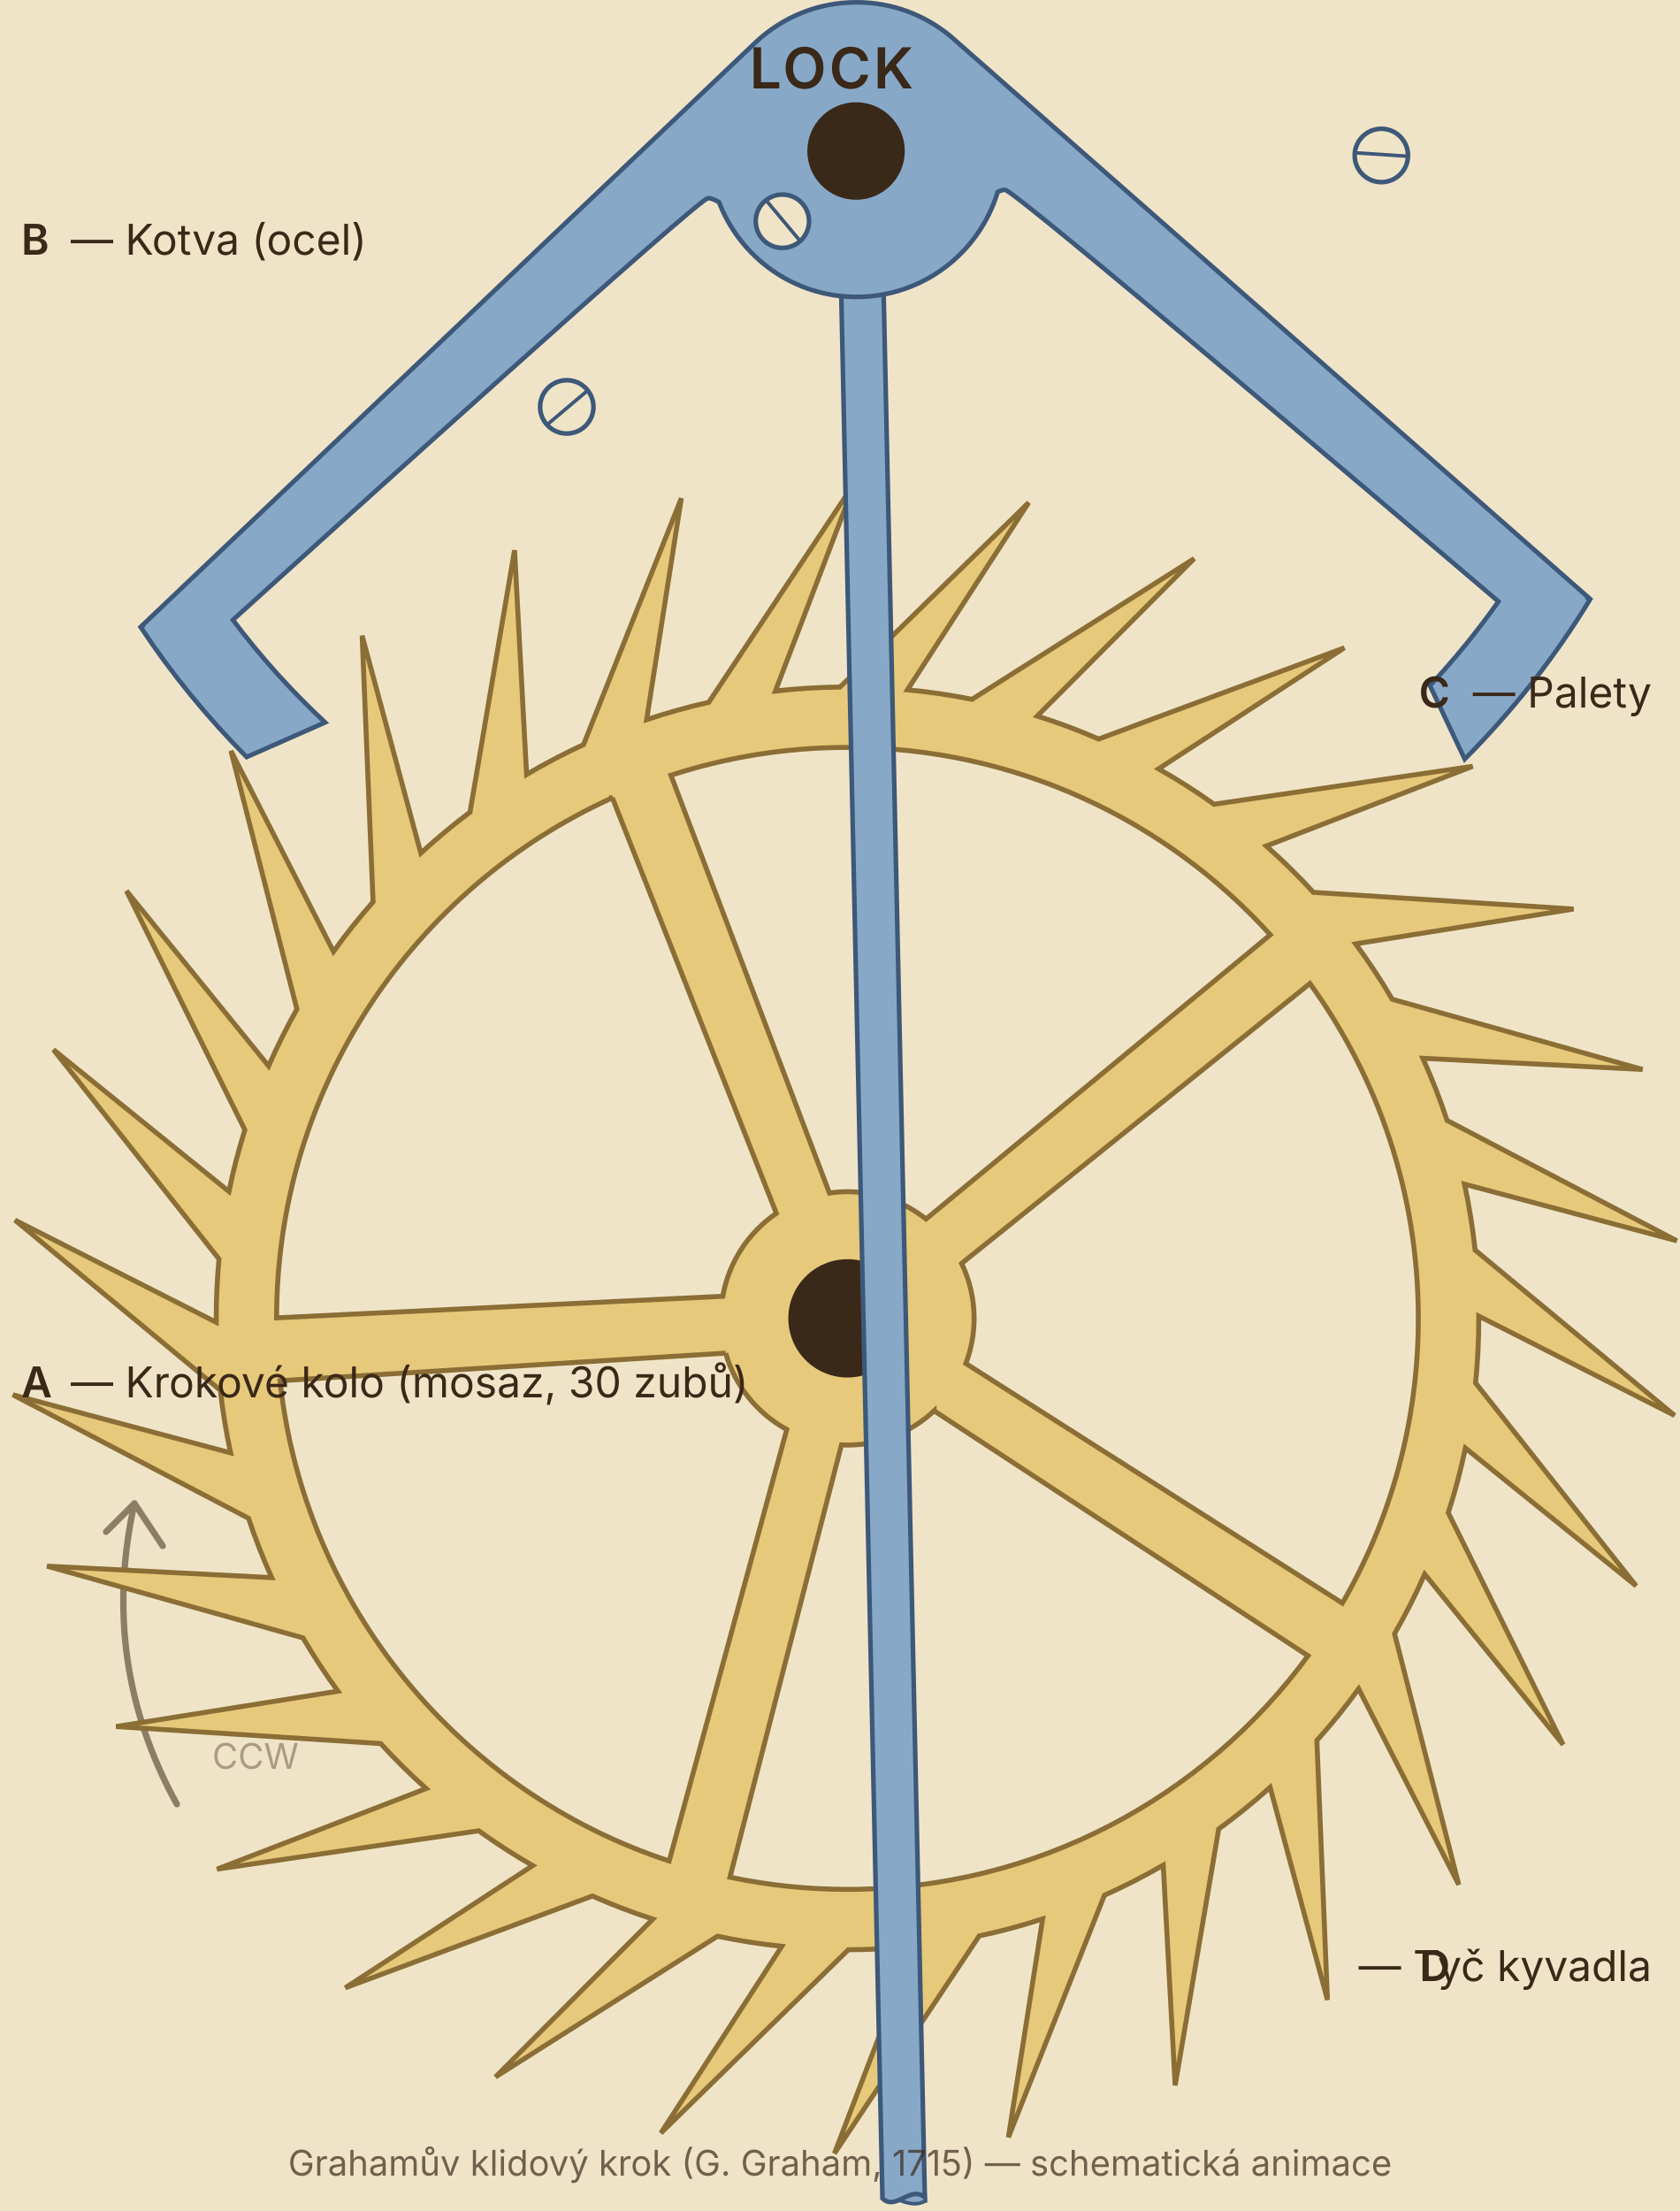
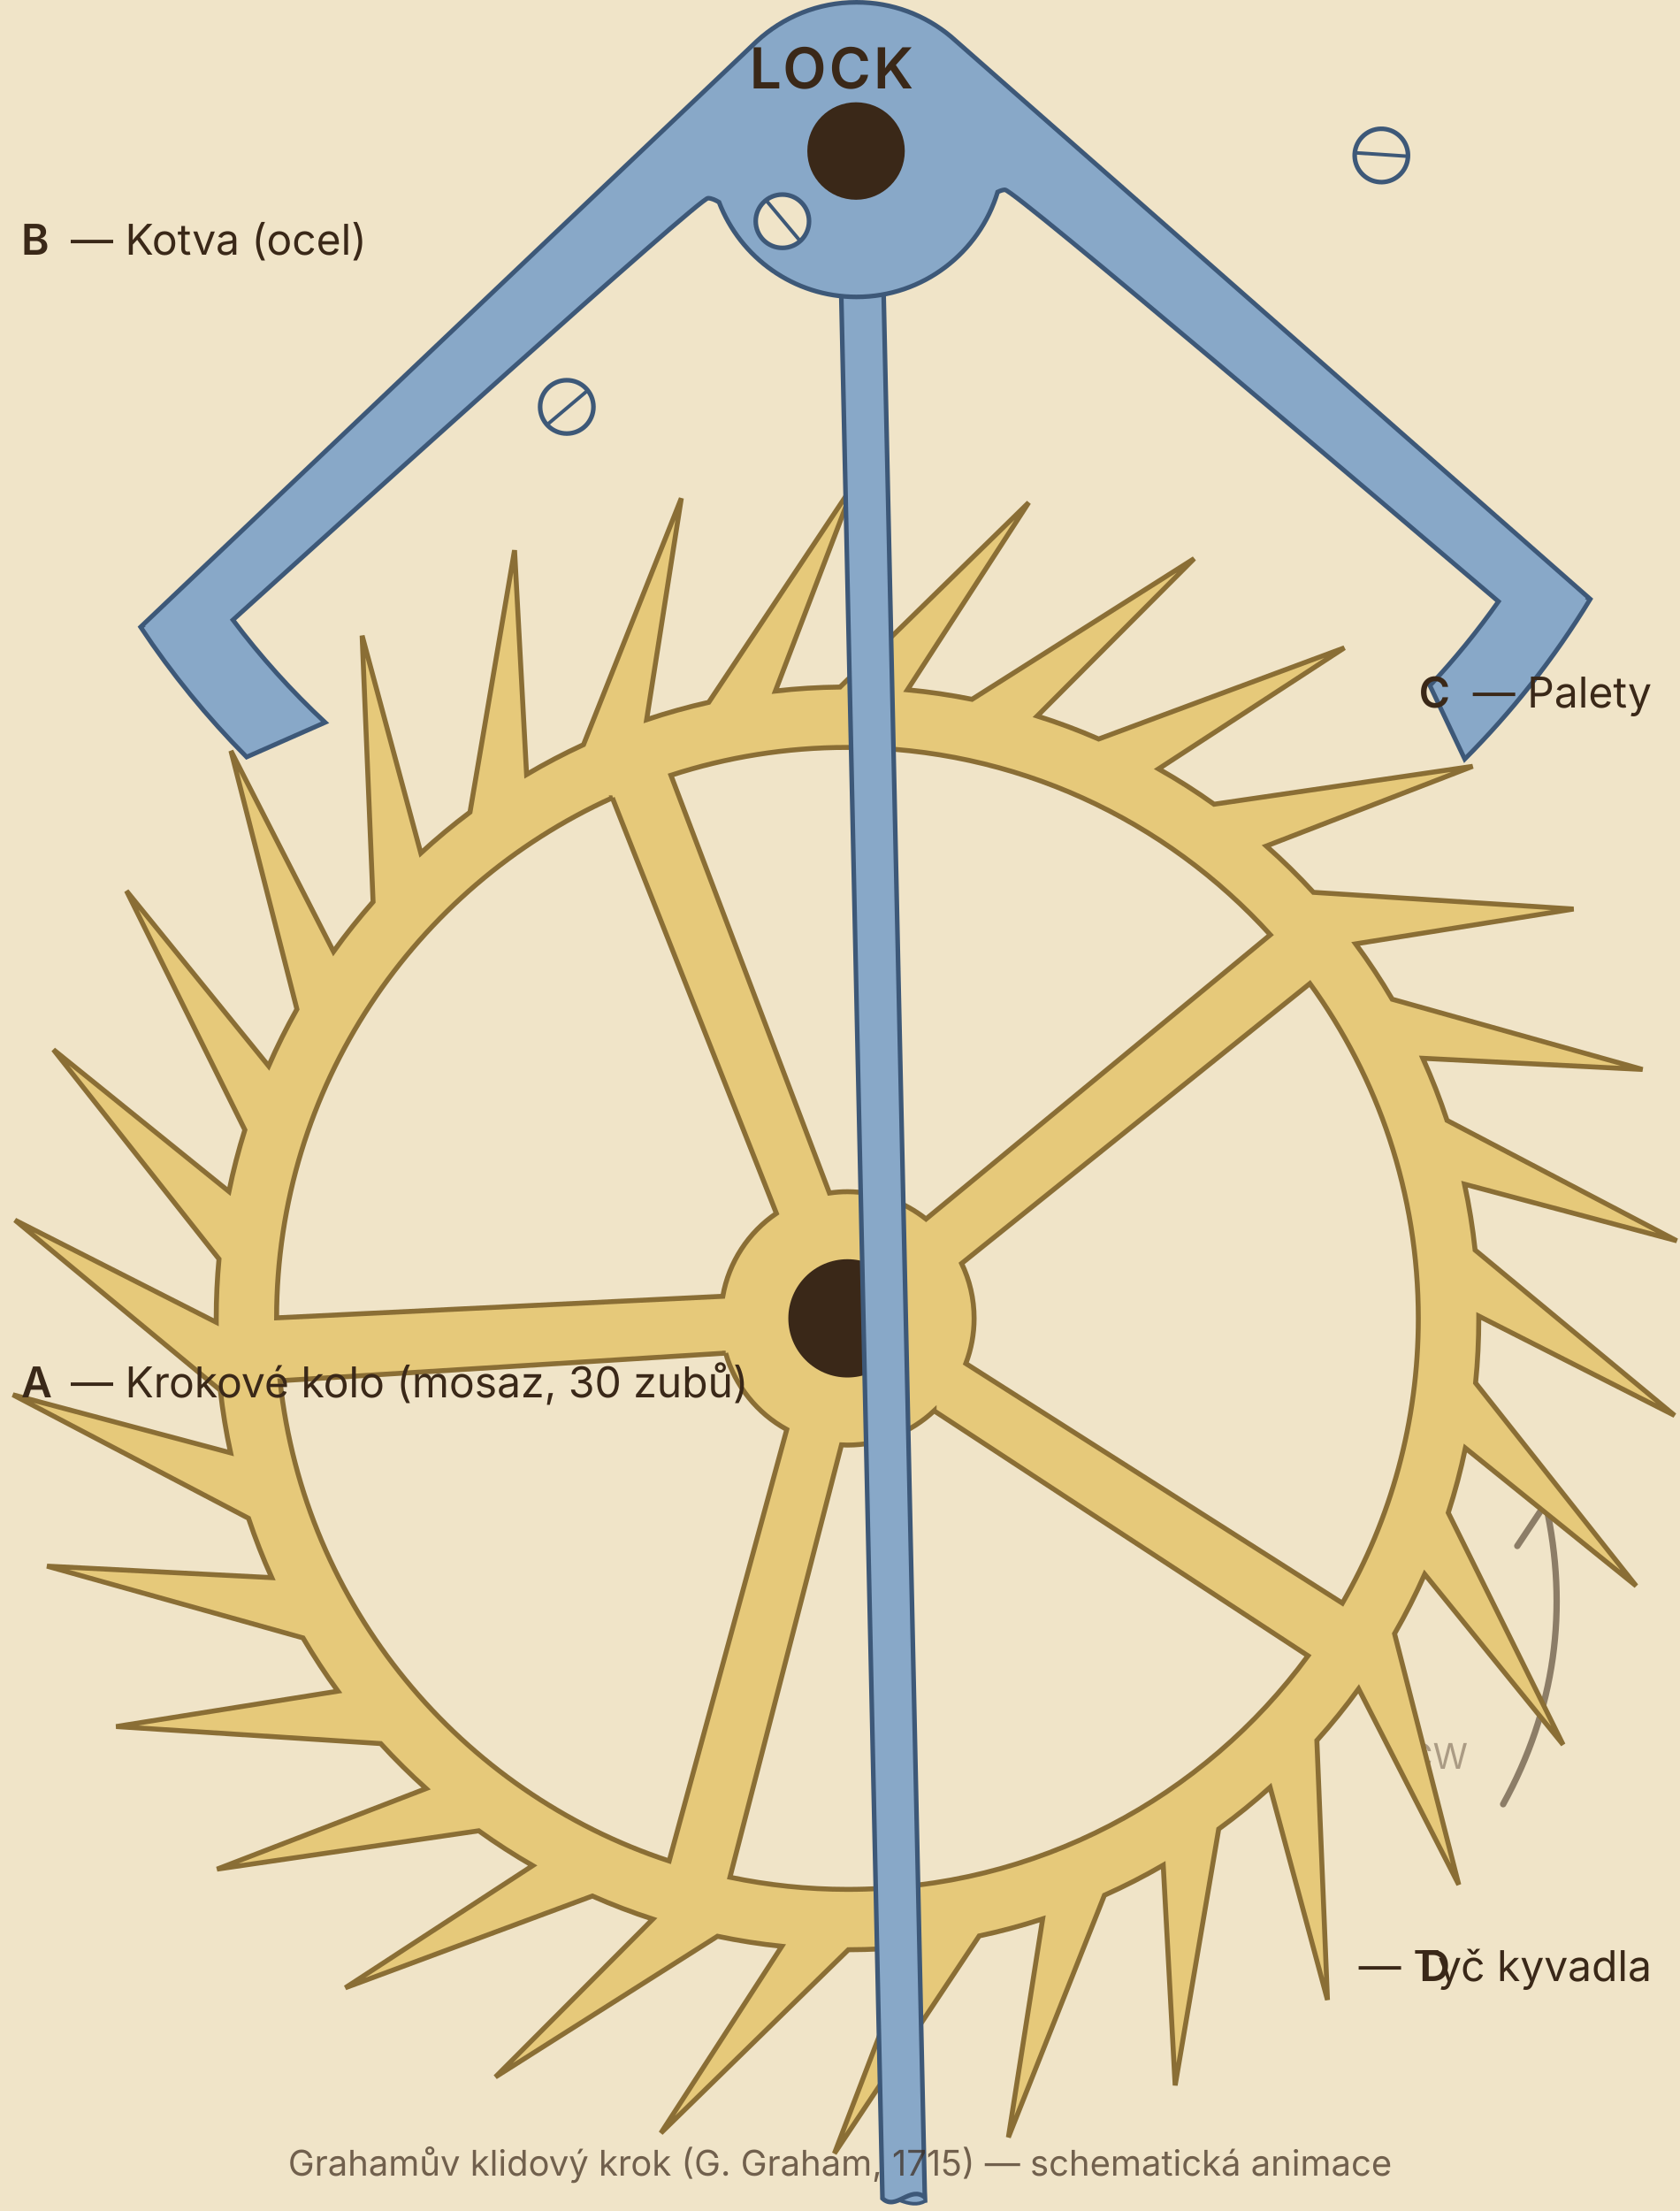
<svg xmlns="http://www.w3.org/2000/svg" viewBox="0 0 475 625" role="img" aria-labelledby="title desc">
  <style>
    .krok-popisek {
      font: 12px/1.3 'Inter', 'Helvetica Neue', 'Arial', sans-serif;
      font-weight: 400;
      fill: #3A2818;
    }
    .krok-popisek-cislo {
      font: 600 12px/1.3 'Inter', 'Helvetica Neue', 'Arial', sans-serif;
      fill: #3A2818;
    }
    .krok-popisek-mensi {
      font: 10px/1.3 'Inter', 'Helvetica Neue', 'Arial', sans-serif;
      font-weight: 400;
      fill: #3A2818;
      opacity: 0.7;
    }
    .krok-popisek-faze {
      font: 600 16px/1.3 'Inter', 'Helvetica Neue', 'Arial', sans-serif;
      letter-spacing: 0.05em;
    }
  </style>
  <rect x="0" y="0" width="475" height="625" fill="#F0E4C8" />
  <g opacity="0.55" stroke="#3A2818" stroke-width="1.8" fill="none" stroke-linecap="round">
-     <path d="M 50 510 Q 28 470 38 425" />
-     <path d="M 38 425 L 30 433 M 38 425 L 46 437" />
-     <text x="60" y="500" class="krok-popisek-mensi" stroke="none" fill="#3A2818" opacity="1">CCW</text>
+     <path d="M 425 510 Q 447 470 437 425" />
+     <path d="M 437 425 L 445 433 M 437 425 L 429 437" />
+     <text x="415" y="500" class="krok-popisek-mensi" stroke="none" fill="#3A2818" opacity="1" text-anchor="end">CW</text>
  </g>
  <g>
-     <animateTransform attributeName="transform" type="rotate" values="0 239.5 372.6;               0 239.5 372.6;               -10 239.5 372.6;               -12 239.5 372.6;               -12 239.5 372.6;               -22 239.5 372.6;               -24 239.5 372.6;               -24 239.5 372.6" keyTimes="0; 0.22; 0.245; 0.255; 0.72; 0.745; 0.755; 1" calcMode="linear" dur="2s" begin="0s" repeatCount="indefinite" accumulate="sum" />
+     <animateTransform attributeName="transform" type="rotate" values="0 239.5 372.6;               0 239.5 372.6;               10 239.5 372.6;               12 239.5 372.6;               12 239.5 372.6;               22 239.5 372.6;               24 239.5 372.6;               24 239.5 372.6" keyTimes="0; 0.22; 0.245; 0.255; 0.72; 0.745; 0.755; 1" calcMode="linear" dur="2s" begin="0s" repeatCount="indefinite" accumulate="sum" />
    <path d="m 241.795,136.275 -41.406,62.25 c -5.977,1.34 -11.829,2.983 -17.562,4.906 l 9.812,-62.594 -27.656,69.656 c -5.519,2.545 -10.896,5.363 -16.094,8.438 L 145.482,155.525 132.888,229.588 c -4.838,3.615 -9.465,7.486 -13.906,11.562 l -16.594,-61.469 3.094,75.25 c -3.951,4.498 -7.699,9.181 -11.188,14.062 l -29,-56.75 18.656,73.031 c -2.926,5.202 -5.597,10.555 -8,16.062 l -40.188,-49.5 33.469,67.562 c -1.777,5.689 -3.293,11.488 -4.5,17.406 L 15.107,296.712 61.92,355.9 c -0.515,5.527 -0.781,11.12 -0.781,16.781 0,0.367 -0.002,0.728 0,1.094 L 4.232,344.9 l 58.062,48.094 c 0.679,5.988 1.65,11.894 2.906,17.688 L 3.638,394.275 l 66.625,34.906 c 1.912,5.735 4.101,11.322 6.562,16.781 l -63.531,-3.25 72.375,20.281 c 3.054,5.195 6.328,10.221 9.875,15.062 l -62.719,10 74.812,4.812 c 4.057,4.452 8.36,8.697 12.844,12.719 l -59.125,22.781 74,-10.844 c 4.901,3.533 9.995,6.812 15.25,9.844 L 97.638,561.9 167.482,535.962 c 5.558,2.461 11.255,4.638 17.094,6.531 l -44.5,44.625 62.781,-39.781 c 5.963,1.25 12.022,2.206 18.188,2.844 l -34.188,52.781 53,-51.812 c 6.227,-0.009 12.376,-0.338 18.438,-0.969 l -22.375,58.562 40.938,-61.5 c 6.103,-1.296 12.083,-2.911 17.938,-4.812 l -9.688,61.75 27.156,-68.438 c 5.707,-2.546 11.253,-5.392 16.625,-8.5 l 3.375,62.25 12.312,-72.469 c 5.049,-3.677 9.902,-7.607 14.531,-11.781 l 16.219,60.094 -3,-73.344 c 4.184,-4.65 8.13,-9.521 11.812,-14.594 l 28.312,55.375 -18.156,-70.969 c 3.132,-5.423 5.973,-11.049 8.531,-16.812 l 39.125,48.188 -32.469,-65.562 c 1.928,-5.963 3.545,-12.062 4.844,-18.281 l 48.281,38.969 -45.406,-57.375 c 0.609,-6 0.906,-12.089 0.906,-18.25 0,-0.22 8e-4,-0.436 0,-0.656 l 55.375,28.094 -56.406,-46.75 c -0.679,-6.311 -1.68,-12.528 -3,-18.625 l 60.031,16 -64.969,-34.031 c -1.978,-5.994 -4.266,-11.868 -6.844,-17.562 l 62.125,3.156 -70.781,-19.844 c -3.176,-5.411 -6.633,-10.629 -10.344,-15.656 l 61.625,-9.844 -73.562,-4.719 c -4.2,-4.592 -8.658,-8.962 -13.312,-13.094 l 58.344,-22.531 -73.125,10.719 c -5.038,-3.599 -10.279,-6.931 -15.688,-10 L 380.107,183.119 310.638,208.9 c -5.648,-2.453 -11.442,-4.632 -17.375,-6.5 l 44.375,-44.5 -62.812,39.781 c -5.987,-1.199 -12.062,-2.104 -18.25,-2.688 l 34.281,-52.938 -53.344,52.156 c -6.175,0.071 -12.272,0.442 -18.281,1.125 l 22.562,-59.062 z m -2.188,75 c 47.404,0 90.034,20.427 119.562,52.969 L 261.826,344.587 c -6.107,-4.839 -13.822,-7.719 -22.219,-7.719 -1.735,0 -3.424,0.136 -5.094,0.375 L 189.701,219.15 c 15.716,-5.104 32.489,-7.875 49.906,-7.875 z m -66.469,14.25 46.375,117.469 c -7.854,5.328 -13.447,13.722 -15.156,23.438 L 78.201,372.525 c 0.062,-65.387 38.987,-121.692 94.938,-147 z m 197.219,52.5 c 19.285,26.592 30.656,59.295 30.656,94.656 0,29.315 -7.808,56.805 -21.469,80.5 l -106.469,-67.75 c 1.512,-3.964 2.344,-8.255 2.344,-12.75 0,-5.563 -1.268,-10.834 -3.531,-15.531 l 98.469,-79.125 z m -165.188,104.469 c 2.649,9.298 8.966,17.042 17.281,21.594 l -33.25,121.969 C 130.109,506.65 86.094,454.049 79.17,390.306 l 126,-7.812 z m 58.938,16.312 105.719,69.25 c -29.373,40.033 -76.759,66.031 -130.219,66.031 -11.389,0 -22.497,-1.194 -33.219,-3.438 l 31.531,-122.219 c 0.559,0.026 1.122,0.062 1.688,0.062 9.47,0 18.096,-3.685 24.5,-9.688 z" fill="#E6C97A" stroke="#8A6E35" stroke-width="1.4" stroke-linejoin="miter" stroke-linecap="round" />
    <circle cx="239.61" cy="372.67" r="16.72" fill="#3A2818" stroke="none" />
  </g>
  <g>
    <animateTransform attributeName="transform" type="rotate" values="6 242 42.7; -6 242 42.7; 6 242 42.7" keyTimes="0; 0.5; 1" dur="2s" begin="0s" repeatCount="indefinite" calcMode="spline" keySplines="0.4 0 0.6 1; 0.4 0 0.6 1" />
    <path d="m 261.631,622.173 c -2.23,1.258 -4.48,0.844 -7.236,-0.176 l 6.887,-6.745 0.35,6.921 z" fill="#88A8C8" stroke="#3D5878" stroke-width="1" />
    <path d="m 237.478,65.912 11.984,-0.314 12.027,555.536 c -4.14,-3.455 -8.133,3.938 -11.984,0.314 L 237.478,65.912 z" fill="#88A8C8" stroke="#3D5878" stroke-width="1.3" stroke-linecap="round" stroke-linejoin="miter" />
    <path d="m 242.17,0.65 c -10.892,0 -20.798,4.186 -28.219,11.031 L 39.982,177.025 l 0.094,0.062 -0.281,0.219 c 8.776,13.22 18.825,25.485 29.938,36.688 L 91.92,204.213 C 82.416,195.352 73.686,185.667 65.857,175.244 96.521,147.473 197.666,56.025 200.17,56.025 c 0.956,0 2.06,0.494 3.125,1.125 5.989,15.65 21.119,26.781 38.875,26.781 18.825,0 34.753,-12.51 39.906,-29.656 0.709,-0.355 1.421,-0.602 2.062,-0.625 2.565,-0.092 111.437,92.461 139.531,116.375 -5.985,8.478 -12.464,16.403 -19.375,23.781 l 9.844,20.781 c 13.275,-13.323 25.214,-28.391 35.438,-45.156 l -0.312,-0.188 0.125,-0.094 L 268.857,10.338 C 261.63,4.295 252.327,0.65 242.17,0.65 z" fill="#88A8C8" stroke="#3D5878" stroke-width="1.3" stroke-linecap="round" stroke-linejoin="miter" />
    <circle cx="242.04" cy="42.69" r="13.78" fill="#3A2818" stroke="none" />
    <g transform="translate(-101.3616,-81.475)">
      <circle cx="322.57" cy="144.01" r="7.54" fill="#F0E4C8" stroke="#3D5878" stroke-width="1.3" />
      <path d="m 317.948,138.074 9.545,11.409" stroke="#3D5878" stroke-width="1" fill="none" />
    </g>
    <g transform="matrix(0.6903596,-0.7234664,0.7234664,0.6903596,63.68387,177.8953)">
      <circle cx="322.57" cy="144.01" r="7.54" fill="#F0E4C8" stroke="#3D5878" stroke-width="1.3" />
      <path d="m 317.948,138.074 9.545,11.409" stroke="#3D5878" stroke-width="1" fill="none" />
    </g>
    <g transform="matrix(0.00416913,0.9999913,-0.9999913,0.00416913,302.9147,-208.1531)">
      <circle cx="322.57" cy="144.01" r="7.54" fill="#F0E4C8" stroke="#3D5878" stroke-width="1.3" />
      <path d="m 317.948,138.074 9.545,11.409" stroke="#3D5878" stroke-width="1" fill="none" />
    </g>
    <circle cx="90" cy="215" r="12" fill="#B85068" opacity="0">
      <animate attributeName="opacity" values="0.8; 0.8; 0; 0; 0; 0.8; 0.8" keyTimes="0; 0.22; 0.225; 0.755; 0.76; 0.765; 1" calcMode="linear" dur="2s" begin="0s" repeatCount="indefinite" />
    </circle>
    <circle cx="385" cy="215" r="12" fill="#B85068" opacity="0">
      <animate attributeName="opacity" values="0; 0; 0.8; 0.8; 0; 0" keyTimes="0; 0.255; 0.26; 0.72; 0.725; 1" calcMode="linear" dur="2s" begin="0s" repeatCount="indefinite" />
    </circle>
  </g>
  <g text-anchor="middle">
    <text x="237.5" y="25" class="krok-popisek-faze" fill="#3A2818" opacity="1">
      LOCK
      <animate attributeName="opacity" values="1; 1; 0; 0; 1; 1; 0; 0; 1" keyTimes="0; 0.22; 0.225; 0.255; 0.26; 0.72; 0.725; 0.755; 1" calcMode="linear" dur="2s" begin="0s" repeatCount="indefinite" />
    </text>
    <text x="237.5" y="25" class="krok-popisek-faze" fill="#B85068" opacity="0">
      IMPULSE → DROP
      <animate attributeName="opacity" values="0; 0; 1; 1; 0; 0; 1; 1; 0" keyTimes="0; 0.22; 0.225; 0.255; 0.26; 0.72; 0.725; 0.755; 1" calcMode="linear" dur="2s" begin="0s" repeatCount="indefinite" />
    </text>
  </g>
  <text x="6" y="395" class="krok-popisek-cislo">A</text>
  <text x="20" y="395" class="krok-popisek">— Krokové kolo (mosaz, 30 zubů)</text>
  <text x="6" y="72" class="krok-popisek-cislo">B</text>
  <text x="20" y="72" class="krok-popisek">— Kotva (ocel)</text>
  <text x="410" y="200" class="krok-popisek-cislo" text-anchor="end">C</text>
  <text x="467" y="200" class="krok-popisek" text-anchor="end">— Palety</text>
  <text x="410" y="560" class="krok-popisek-cislo" text-anchor="end">D</text>
  <text x="467" y="560" class="krok-popisek" text-anchor="end">— Tyč kyvadla</text>
  <text x="237.5" y="615" text-anchor="middle" class="krok-popisek-mensi">
    Grahamův klidový krok (G. Graham, 1715) — schematická animace
  </text>
</svg>
